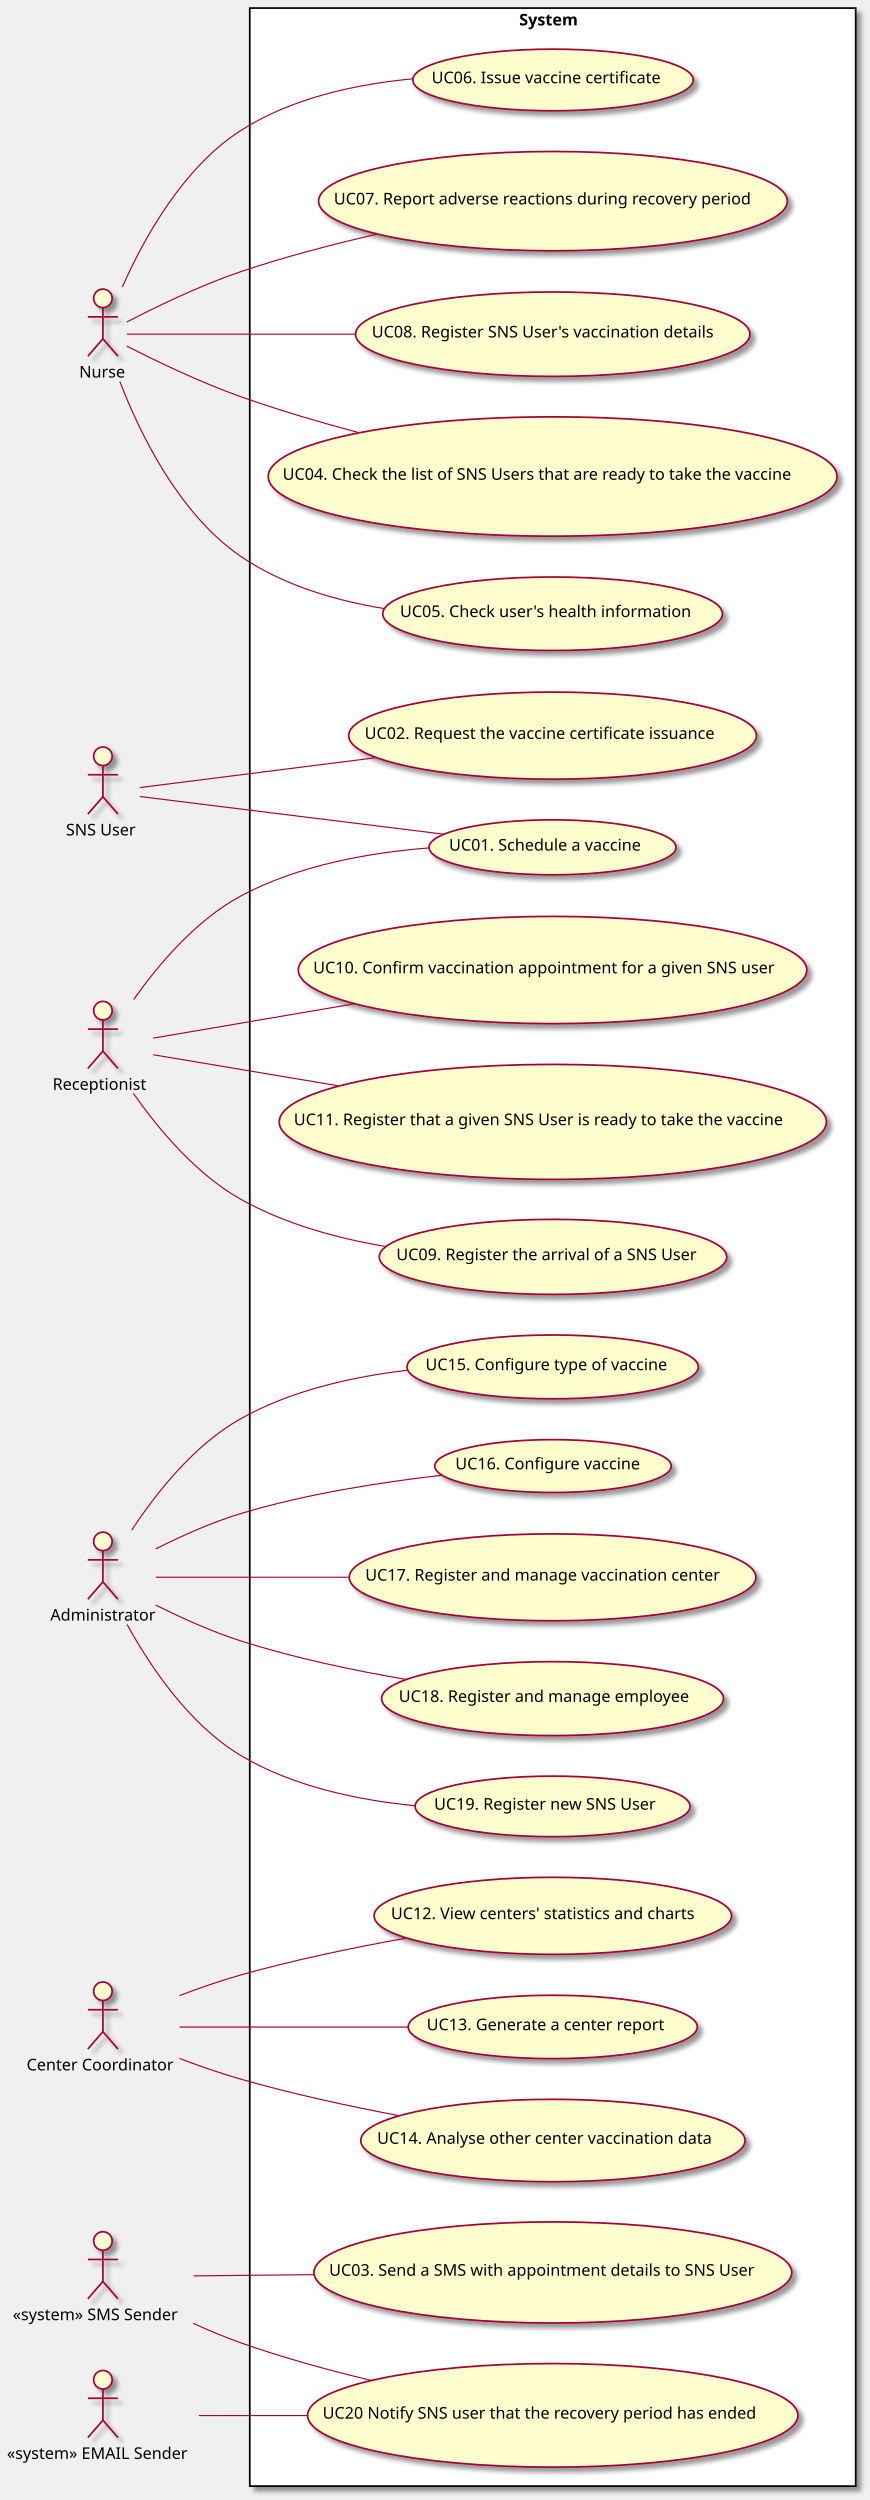
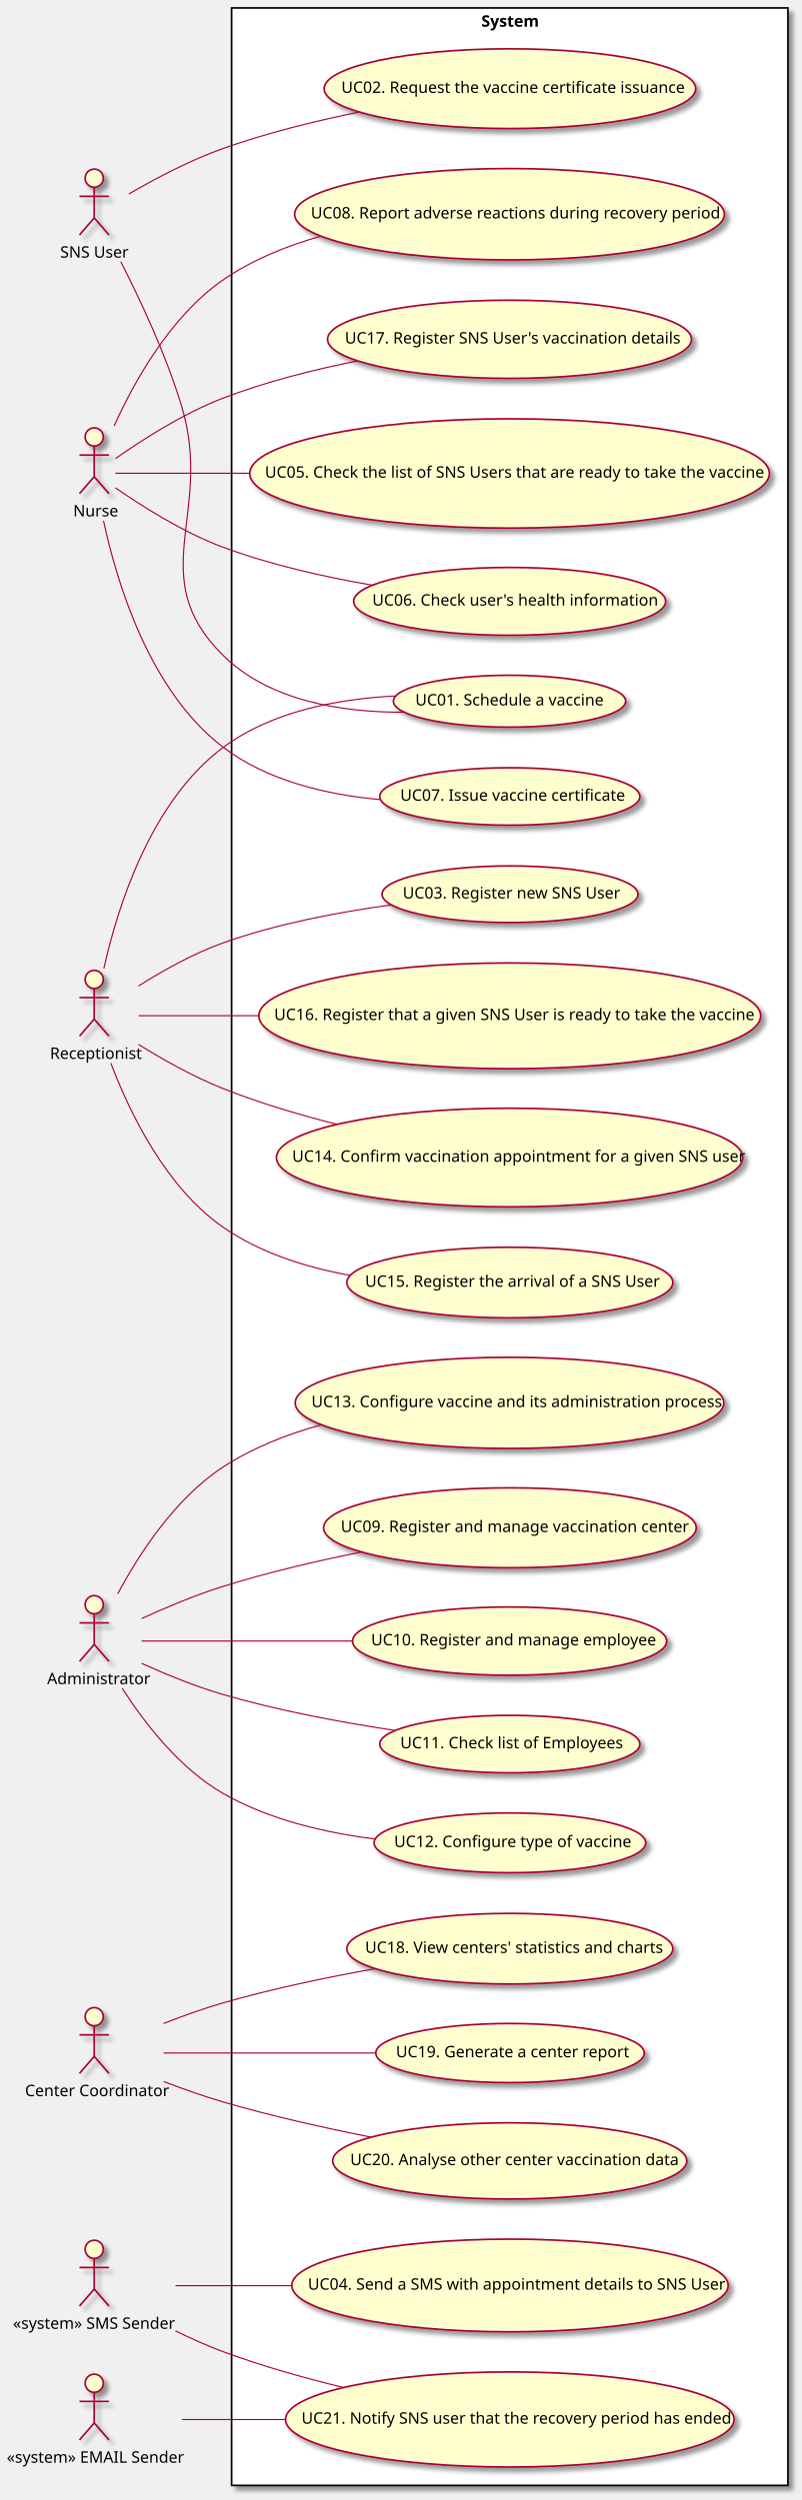
- <svg xmlns="http://www.w3.org/2000/svg" contentScriptType="application/ecmascript" contentStyleType="text/css" height="2162px" preserveAspectRatio="none" style="width:752px;height:2162px;background:#FFFFFF;" version="1.1" viewBox="0 0 752 2162" width="752px" zoomAndPan="magnify">
+ <svg xmlns="http://www.w3.org/2000/svg" contentScriptType="application/ecmascript" contentStyleType="text/css" height="2202px" preserveAspectRatio="none" style="width:706px;height:2202px;background:#FFFFFF;" version="1.1" viewBox="0 0 706 2202" width="706px" zoomAndPan="magnify">
  <defs>
-     <filter height="300%" id="fjjvde1gguyhm" width="300%" x="-1" y="-1">
+     <filter height="300%" id="f1a3wpittcvzcr" width="300%" x="-1" y="-1">
      <feGaussianBlur result="blurOut" stdDeviation="2.0" />
      <feColorMatrix in="blurOut" result="blurOut2" type="matrix" values="0 0 0 0 0 0 0 0 0 0 0 0 0 0 0 0 0 0 .4 0" />
      <feOffset dx="4.0" dy="4.0" in="blurOut2" result="blurOut3" />
      <feBlend in="SourceGraphic" in2="blurOut3" mode="normal" />
    </filter>
  </defs>
  <g>
-     <rect fill="#FFFFFF" filter="url(#fjjvde1gguyhm)" height="2143" style="stroke:#000000;stroke-width:1.5;" width="524" x="216" y="7" />
-     <text fill="#000000" font-family="sans-serif" font-size="14" font-weight="bold" lengthAdjust="spacing" textLength="58" x="449" y="21.995">System</text>
-     <ellipse cx="477.828" cy="732.765" fill="#FEFECE" filter="url(#fjjvde1gguyhm)" rx="106.828" ry="23.765" style="stroke:#A80036;stroke-width:1.5;" />
-     <text fill="#000000" font-family="sans-serif" font-size="14" lengthAdjust="spacing" textLength="179" x="388.328" y="735.612">UC01. Schedule a vaccine</text>
-     <ellipse cx="477.856" cy="636.171" fill="#FEFECE" filter="url(#fjjvde1gguyhm)" rx="176.356" ry="37.671" style="stroke:#A80036;stroke-width:1.5;" />
-     <text fill="#000000" font-family="sans-serif" font-size="14" lengthAdjust="spacing" textLength="325" x="315.356" y="639.018">UC02. Request the vaccine certificate issuance</text>
-     <ellipse cx="478.118" cy="1965.224" fill="#FEFECE" filter="url(#fjjvde1gguyhm)" rx="206.618" ry="43.724" style="stroke:#A80036;stroke-width:1.5;" />
-     <text fill="#000000" font-family="sans-serif" font-size="14" lengthAdjust="spacing" textLength="387" x="284.618" y="1968.07">UC03. Send a SMS with appointment details to SNS User</text>
-     <ellipse cx="477.941" cy="412.088" fill="#FEFECE" filter="url(#fjjvde1gguyhm)" rx="245.941" ry="51.588" style="stroke:#A80036;stroke-width:1.5;" />
-     <text fill="#000000" font-family="sans-serif" font-size="14" lengthAdjust="spacing" textLength="467" x="244.441" y="414.935">UC04. Check the list of SNS Users that are ready to take the vaccine</text>
-     <ellipse cx="477.889" cy="530.778" fill="#FEFECE" filter="url(#fjjvde1gguyhm)" rx="146.889" ry="31.778" style="stroke:#A80036;stroke-width:1.5;" />
-     <text fill="#000000" font-family="sans-serif" font-size="14" lengthAdjust="spacing" textLength="264" x="345.889" y="533.624">UC05. Check user's health information</text>
-     <ellipse cx="478.241" cy="69.148" fill="#FEFECE" filter="url(#fjjvde1gguyhm)" rx="121.241" ry="26.648" style="stroke:#A80036;stroke-width:1.5;" />
-     <text fill="#000000" font-family="sans-serif" font-size="14" lengthAdjust="spacing" textLength="210" x="373.241" y="71.995">UC06. Issue vaccine certificate</text>
-     <ellipse cx="478.2" cy="173.94" fill="#FEFECE" filter="url(#fjjvde1gguyhm)" rx="202.7" ry="42.94" style="stroke:#A80036;stroke-width:1.5;" />
-     <text fill="#000000" font-family="sans-serif" font-size="14" lengthAdjust="spacing" textLength="379" x="288.7" y="176.787">UC07. Report adverse reactions during recovery period</text>
-     <ellipse cx="478.03" cy="289.006" fill="#FEFECE" filter="url(#fjjvde1gguyhm)" rx="170.53" ry="36.506" style="stroke:#A80036;stroke-width:1.5;" />
-     <text fill="#000000" font-family="sans-serif" font-size="14" lengthAdjust="spacing" textLength="313" x="321.53" y="291.853">UC08. Register SNS User's vaccination details</text>
-     <ellipse cx="478.249" cy="1086.95" fill="#FEFECE" filter="url(#fjjvde1gguyhm)" rx="150.249" ry="32.45" style="stroke:#A80036;stroke-width:1.5;" />
-     <text fill="#000000" font-family="sans-serif" font-size="14" lengthAdjust="spacing" textLength="271" x="342.749" y="1089.796">UC09. Register the arrival of a SNS User</text>
-     <ellipse cx="477.861" cy="838.872" fill="#FEFECE" filter="url(#fjjvde1gguyhm)" rx="219.862" ry="46.372" style="stroke:#A80036;stroke-width:1.5;" />
-     <text fill="#000000" font-family="sans-serif" font-size="14" lengthAdjust="spacing" textLength="414" x="270.861" y="841.719">UC10. Confirm vaccination appointment for a given SNS user</text>
-     <ellipse cx="478.081" cy="970.216" fill="#FEFECE" filter="url(#fjjvde1gguyhm)" rx="236.581" ry="49.716" style="stroke:#A80036;stroke-width:1.5;" />
-     <text fill="#000000" font-family="sans-serif" font-size="14" lengthAdjust="spacing" textLength="448" x="254.081" y="973.063">UC11. Register that a given SNS User is ready to take the vaccine</text>
-     <ellipse cx="478.078" cy="1656.816" fill="#FEFECE" filter="url(#fjjvde1gguyhm)" rx="154.578" ry="33.316" style="stroke:#A80036;stroke-width:1.5;" />
-     <text fill="#000000" font-family="sans-serif" font-size="14" lengthAdjust="spacing" textLength="280" x="338.078" y="1659.662">UC12. View centers' statistics and charts</text>
-     <ellipse cx="478.004" cy="1752.901" fill="#FEFECE" filter="url(#fjjvde1gguyhm)" rx="125.004" ry="27.401" style="stroke:#A80036;stroke-width:1.5;" />
-     <text fill="#000000" font-family="sans-serif" font-size="14" lengthAdjust="spacing" textLength="218" x="369.004" y="1755.747">UC13. Generate a center report</text>
-     <ellipse cx="478.168" cy="1851.134" fill="#FEFECE" filter="url(#fjjvde1gguyhm)" rx="166.168" ry="35.634" style="stroke:#A80036;stroke-width:1.5;" />
-     <text fill="#000000" font-family="sans-serif" font-size="14" lengthAdjust="spacing" textLength="304" x="326.168" y="1853.98">UC14. Analyse other center vaccination data</text>
-     <ellipse cx="477.947" cy="1182.089" fill="#FEFECE" filter="url(#fjjvde1gguyhm)" rx="125.947" ry="27.589" style="stroke:#A80036;stroke-width:1.5;" />
-     <text fill="#000000" font-family="sans-serif" font-size="14" lengthAdjust="spacing" textLength="220" x="367.947" y="1184.936">UC15. Configure type of vaccine</text>
-     <ellipse cx="478.248" cy="1267.85" fill="#FEFECE" filter="url(#fjjvde1gguyhm)" rx="102.248" ry="22.85" style="stroke:#A80036;stroke-width:1.5;" />
-     <text fill="#000000" font-family="sans-serif" font-size="14" lengthAdjust="spacing" textLength="169" x="393.748" y="1270.696">UC16. Configure vaccine</text>
-     <ellipse cx="477.87" cy="1364.074" fill="#FEFECE" filter="url(#fjjvde1gguyhm)" rx="175.87" ry="37.574" style="stroke:#A80036;stroke-width:1.5;" />
-     <text fill="#000000" font-family="sans-serif" font-size="14" lengthAdjust="spacing" textLength="324" x="315.87" y="1366.921">UC17. Register and manage vaccination center</text>
-     <ellipse cx="477.848" cy="1468.97" fill="#FEFECE" filter="url(#fjjvde1gguyhm)" rx="147.848" ry="31.97" style="stroke:#A80036;stroke-width:1.5;" />
-     <text fill="#000000" font-family="sans-serif" font-size="14" lengthAdjust="spacing" textLength="266" x="344.848" y="1471.816">UC18. Register and manage employee</text>
-     <ellipse cx="477.897" cy="1562.179" fill="#FEFECE" filter="url(#fjjvde1gguyhm)" rx="118.897" ry="26.18" style="stroke:#A80036;stroke-width:1.5;" />
-     <text fill="#000000" font-family="sans-serif" font-size="14" lengthAdjust="spacing" textLength="205" x="375.397" y="1565.026">UC19. Register new SNS User</text>
-     <ellipse cx="478.009" cy="2088.802" fill="#FEFECE" filter="url(#fjjvde1gguyhm)" rx="212.009" ry="44.802" style="stroke:#A80036;stroke-width:1.5;" />
-     <text fill="#000000" font-family="sans-serif" font-size="14" lengthAdjust="spacing" textLength="398" x="279.009" y="2091.649">UC20  Notify SNS user that the recovery period has ended</text>
-     <ellipse cx="89" cy="654" fill="#FEFECE" filter="url(#fjjvde1gguyhm)" rx="8" ry="8" style="stroke:#A80036;stroke-width:1.5;" />
-     <path d="M89,662 L89,689 M76,670 L102,670 M89,689 L76,704 M89,689 L102,704 " fill="none" filter="url(#fjjvde1gguyhm)" style="stroke:#A80036;stroke-width:1.5;" />
-     <text fill="#000000" font-family="sans-serif" font-size="14" lengthAdjust="spacing" textLength="64" x="57" y="722.495">SNS User</text>
-     <ellipse cx="89" cy="258" fill="#FEFECE" filter="url(#fjjvde1gguyhm)" rx="8" ry="8" style="stroke:#A80036;stroke-width:1.5;" />
-     <path d="M89,266 L89,293 M76,274 L102,274 M89,293 L76,308 M89,293 L102,308 " fill="none" filter="url(#fjjvde1gguyhm)" style="stroke:#A80036;stroke-width:1.5;" />
-     <text fill="#000000" font-family="sans-serif" font-size="14" lengthAdjust="spacing" textLength="41" x="68.5" y="326.495">Nurse</text>
-     <ellipse cx="89" cy="874" fill="#FEFECE" filter="url(#fjjvde1gguyhm)" rx="8" ry="8" style="stroke:#A80036;stroke-width:1.5;" />
-     <path d="M89,882 L89,909 M76,890 L102,890 M89,909 L76,924 M89,909 L102,924 " fill="none" filter="url(#fjjvde1gguyhm)" style="stroke:#A80036;stroke-width:1.5;" />
-     <text fill="#000000" font-family="sans-serif" font-size="14" lengthAdjust="spacing" textLength="87" x="45.5" y="942.495">Receptionist</text>
-     <ellipse cx="89" cy="1333" fill="#FEFECE" filter="url(#fjjvde1gguyhm)" rx="8" ry="8" style="stroke:#A80036;stroke-width:1.5;" />
-     <path d="M89,1341 L89,1368 M76,1349 L102,1349 M89,1368 L76,1383 M89,1368 L102,1383 " fill="none" filter="url(#fjjvde1gguyhm)" style="stroke:#A80036;stroke-width:1.5;" />
-     <text fill="#000000" font-family="sans-serif" font-size="14" lengthAdjust="spacing" textLength="91" x="43.5" y="1401.495">Administrator</text>
-     <ellipse cx="89" cy="1722" fill="#FEFECE" filter="url(#fjjvde1gguyhm)" rx="8" ry="8" style="stroke:#A80036;stroke-width:1.5;" />
-     <path d="M89,1730 L89,1757 M76,1738 L102,1738 M89,1757 L76,1772 M89,1757 L102,1772 " fill="none" filter="url(#fjjvde1gguyhm)" style="stroke:#A80036;stroke-width:1.5;" />
-     <text fill="#000000" font-family="sans-serif" font-size="14" lengthAdjust="spacing" textLength="132" x="23" y="1790.495">Center Coordinator</text>
-     <ellipse cx="89" cy="1938" fill="#FEFECE" filter="url(#fjjvde1gguyhm)" rx="8" ry="8" style="stroke:#A80036;stroke-width:1.5;" />
-     <path d="M89,1946 L89,1973 M76,1954 L102,1954 M89,1973 L76,1988 M89,1973 L102,1988 " fill="none" filter="url(#fjjvde1gguyhm)" style="stroke:#A80036;stroke-width:1.5;" />
-     <text fill="#000000" font-family="sans-serif" font-size="14" lengthAdjust="spacing" textLength="156" x="11" y="2006.495">«system» SMS Sender</text>
-     <ellipse cx="89" cy="2058" fill="#FEFECE" filter="url(#fjjvde1gguyhm)" rx="8" ry="8" style="stroke:#A80036;stroke-width:1.5;" />
-     <path d="M89,2066 L89,2093 M76,2074 L102,2074 M89,2093 L76,2108 M89,2093 L102,2108 " fill="none" filter="url(#fjjvde1gguyhm)" style="stroke:#A80036;stroke-width:1.5;" />
-     <text fill="#000000" font-family="sans-serif" font-size="14" lengthAdjust="spacing" textLength="166" x="6" y="2126.495">«system» EMAIL Sender</text>
-     <path d="M121.02,688.85 C177.34,695.83 298.47,710.86 383.73,721.43 " fill="none" id="user-UC01" style="stroke:#A80036;stroke-width:1.0;" />
-     <path d="M121.02,681.07 C165.41,675.45 250.07,664.73 325.69,655.16 " fill="none" id="user-UC02" style="stroke:#A80036;stroke-width:1.0;" />
-     <path d="M167.39,1968.2 C197.83,1967.89 234.35,1967.51 271.46,1967.12 " fill="none" id="dgs-UC03" style="stroke:#A80036;stroke-width:1.0;" />
-     <path d="M115.59,864.39 C136.63,834.62 169.23,795.9 208,775 C257.51,748.31 319.12,737.36 370.88,733.28 " fill="none" id="recept-UC01" style="stroke:#A80036;stroke-width:1.0;" />
-     <path d="M109.6,299.28 C132.65,311.06 172.32,330.37 208,343 C240.72,354.58 276.32,365.11 310.58,374.25 " fill="none" id="nurse-UC05" style="stroke:#A80036;stroke-width:1.0;" />
-     <path d="M103.65,329.87 C120.74,374.42 154.46,444.23 208,481 C244.22,505.87 289.39,519.3 332.3,526.3 " fill="none" id="nurse-UC06" style="stroke:#A80036;stroke-width:1.0;" />
-     <path d="M105.77,248.27 C123.93,207.14 157.86,145.22 208,113 C251.79,84.86 307.62,72.78 357.05,68.15 " fill="none" id="nurse-UC07" style="stroke:#A80036;stroke-width:1.0;" />
-     <path d="M109.53,278.54 C132.53,266.59 172.15,247.12 208,235 C245.65,222.27 287.17,211.38 326.08,202.48 " fill="none" id="nurse-UC08" style="stroke:#A80036;stroke-width:1.0;" />
-     <path d="M109.72,289 C146.69,289 229.7,289 307.47,289 " fill="none" id="nurse-UC09" style="stroke:#A80036;stroke-width:1.0;" />
-     <path d="M115.41,945.6 C136.46,975.7 169.16,1015.14 208,1037 C245.88,1058.31 291.04,1070.78 333.45,1078 " fill="none" id="recept-UC10" style="stroke:#A80036;stroke-width:1.0;" />
-     <path d="M132.52,897.75 C174.74,890.55 242.24,879.04 306.35,868.1 " fill="none" id="recept-UC11" style="stroke:#A80036;stroke-width:1.0;" />
-     <path d="M132.52,912.14 C171.79,918.74 232.95,929.01 292.89,939.08 " fill="none" id="recept-UC12" style="stroke:#A80036;stroke-width:1.0;" />
-     <path d="M155.15,1725.8 C172.15,1719.35 190.6,1712.93 208,1708 C254.08,1694.96 305.55,1684.28 351.04,1676.13 " fill="none" id="coordinator-UC13" style="stroke:#A80036;stroke-width:1.0;" />
-     <path d="M155.21,1753 C209.07,1753 287.05,1753 352.76,1753 " fill="none" id="coordinator-UC14" style="stroke:#A80036;stroke-width:1.0;" />
-     <path d="M155.18,1780.12 C172.18,1786.56 190.61,1793.01 208,1798 C252.15,1810.67 301.24,1821.32 345.27,1829.67 " fill="none" id="coordinator-UC15" style="stroke:#A80036;stroke-width:1.0;" />
-     <path d="M113.88,1323.27 C134.63,1291.73 167.65,1249.71 208,1227 C251.53,1202.49 304.87,1190.54 352.54,1184.96 " fill="none" id="admin-UC16" style="stroke:#A80036;stroke-width:1.0;" />
-     <path d="M134.76,1339.45 C156.32,1328.59 182.9,1316.59 208,1309 C264.41,1291.94 329.72,1281.77 381.86,1275.83 " fill="none" id="admin-UC17" style="stroke:#A80036;stroke-width:1.0;" />
-     <path d="M134.77,1364 C176.06,1364 240.09,1364 301.65,1364 " fill="none" id="admin-UC18" style="stroke:#A80036;stroke-width:1.0;" />
-     <path d="M134.59,1388.04 C156.23,1398.86 182.92,1410.97 208,1419 C253.8,1433.67 305.45,1444.56 351.16,1452.36 " fill="none" id="admin-UC19" style="stroke:#A80036;stroke-width:1.0;" />
-     <path d="M109.88,1404.82 C129.62,1440.71 163.35,1491.26 208,1518 C252.96,1544.93 309.37,1556.79 358.9,1561.58 " fill="none" id="admin-UC20" style="stroke:#A80036;stroke-width:1.0;" />
-     <path d="M167.04,2009.19 C180.48,2015.34 194.49,2021.22 208,2026 C244.06,2038.76 283.76,2049.68 321.33,2058.67 " fill="none" id="dgs-UC21" style="stroke:#A80036;stroke-width:1.0;" />
-     <path d="M172.07,2089 C199.92,2089 232.43,2089 265.66,2089 " fill="none" id="dgsMail-UC21" style="stroke:#A80036;stroke-width:1.0;" />
+     <rect fill="#FFFFFF" filter="url(#f1a3wpittcvzcr)" height="2183" style="stroke:#000000;stroke-width:1.5;" width="490" x="204" y="7" />
+     <text fill="#000000" font-family="sans-serif" font-size="14" font-weight="bold" lengthAdjust="spacing" textLength="50" x="424" y="23.533">System</text>
+     <ellipse cx="448.793" cy="617.859" fill="#FEFECE" filter="url(#f1a3wpittcvzcr)" rx="102.293" ry="22.859" style="stroke:#A80036;stroke-width:1.5;" />
+     <text fill="#000000" font-family="sans-serif" font-size="14" lengthAdjust="spacing" textLength="166" x="365.793" y="621.587">UC01. Schedule a vaccine</text>
+     <ellipse cx="449.15" cy="78.13" fill="#FEFECE" filter="url(#f1a3wpittcvzcr)" rx="163.65" ry="35.13" style="stroke:#A80036;stroke-width:1.5;" />
+     <text fill="#000000" font-family="sans-serif" font-size="14" lengthAdjust="spacing" textLength="297" x="300.65" y="81.858">UC02. Request the vaccine certificate issuance</text>
+     <ellipse cx="449.219" cy="787.944" fill="#FEFECE" filter="url(#f1a3wpittcvzcr)" rx="112.719" ry="24.944" style="stroke:#A80036;stroke-width:1.5;" />
+     <text fill="#000000" font-family="sans-serif" font-size="14" lengthAdjust="spacing" textLength="189" x="354.719" y="791.672">UC03. Register new SNS User</text>
+     <ellipse cx="449.193" cy="2013.839" fill="#FEFECE" filter="url(#f1a3wpittcvzcr)" rx="192.193" ry="40.839" style="stroke:#A80036;stroke-width:1.5;" />
+     <text fill="#000000" font-family="sans-serif" font-size="14" lengthAdjust="spacing" textLength="356" x="271.193" y="2017.567">UC04. Send a SMS with appointment details to SNS User</text>
+     <ellipse cx="448.832" cy="417.166" fill="#FEFECE" filter="url(#f1a3wpittcvzcr)" rx="228.833" ry="48.166" style="stroke:#A80036;stroke-width:1.5;" />
+     <text fill="#000000" font-family="sans-serif" font-size="14" lengthAdjust="spacing" textLength="431" x="233.333" y="420.895">UC05. Check the list of SNS Users that are ready to take the vaccine</text>
+     <ellipse cx="448.914" cy="529.883" fill="#FEFECE" filter="url(#f1a3wpittcvzcr)" rx="137.414" ry="29.883" style="stroke:#A80036;stroke-width:1.5;" />
+     <text fill="#000000" font-family="sans-serif" font-size="14" lengthAdjust="spacing" textLength="242" x="327.914" y="533.611">UC06. Check user's health information</text>
+     <ellipse cx="449.054" cy="701.811" fill="#FEFECE" filter="url(#f1a3wpittcvzcr)" rx="114.554" ry="25.311" style="stroke:#A80036;stroke-width:1.5;" />
+     <text fill="#000000" font-family="sans-serif" font-size="14" lengthAdjust="spacing" textLength="193" x="352.554" y="705.539">UC07. Issue vaccine certificate</text>
+     <ellipse cx="448.777" cy="188.755" fill="#FEFECE" filter="url(#f1a3wpittcvzcr)" rx="189.277" ry="40.255" style="stroke:#A80036;stroke-width:1.5;" />
+     <text fill="#000000" font-family="sans-serif" font-size="14" lengthAdjust="spacing" textLength="350" x="273.777" y="192.484">UC08. Report adverse reactions during recovery period</text>
+     <ellipse cx="449.131" cy="1346.226" fill="#FEFECE" filter="url(#f1a3wpittcvzcr)" rx="164.131" ry="35.226" style="stroke:#A80036;stroke-width:1.5;" />
+     <text fill="#000000" font-family="sans-serif" font-size="14" lengthAdjust="spacing" textLength="298" x="300.131" y="1349.955">UC09. Register and manage vaccination center</text>
+     <ellipse cx="448.859" cy="1446.072" fill="#FEFECE" filter="url(#f1a3wpittcvzcr)" rx="138.359" ry="30.072" style="stroke:#A80036;stroke-width:1.5;" />
+     <text fill="#000000" font-family="sans-serif" font-size="14" lengthAdjust="spacing" textLength="244" x="326.859" y="1449.8">UC10. Register and manage employee</text>
+     <ellipse cx="449.054" cy="1536.811" fill="#FEFECE" filter="url(#f1a3wpittcvzcr)" rx="114.554" ry="25.311" style="stroke:#A80036;stroke-width:1.5;" />
+     <text fill="#000000" font-family="sans-serif" font-size="14" lengthAdjust="spacing" textLength="193" x="352.554" y="1540.539">UC11. Check list of Employees</text>
+     <ellipse cx="449.128" cy="1623.826" fill="#FEFECE" filter="url(#f1a3wpittcvzcr)" rx="119.628" ry="26.326" style="stroke:#A80036;stroke-width:1.5;" />
+     <text fill="#000000" font-family="sans-serif" font-size="14" lengthAdjust="spacing" textLength="204" x="347.128" y="1627.554">UC12. Configure type of vaccine</text>
+     <ellipse cx="448.791" cy="1236.158" fill="#FEFECE" filter="url(#f1a3wpittcvzcr)" rx="188.791" ry="40.158" style="stroke:#A80036;stroke-width:1.5;" />
+     <text fill="#000000" font-family="sans-serif" font-size="14" lengthAdjust="spacing" textLength="349" x="274.291" y="1239.887">UC13. Configure vaccine and its administration process</text>
+     <ellipse cx="448.847" cy="1019.969" fill="#FEFECE" filter="url(#f1a3wpittcvzcr)" rx="205.347" ry="43.469" style="stroke:#A80036;stroke-width:1.5;" />
+     <text fill="#000000" font-family="sans-serif" font-size="14" lengthAdjust="spacing" textLength="383" x="257.347" y="1023.698">UC14. Confirm vaccination appointment for a given SNS user</text>
+     <ellipse cx="449.071" cy="1130.114" fill="#FEFECE" filter="url(#f1a3wpittcvzcr)" rx="143.571" ry="31.114" style="stroke:#A80036;stroke-width:1.5;" />
+     <text fill="#000000" font-family="sans-serif" font-size="14" lengthAdjust="spacing" textLength="255" x="321.571" y="1133.843">UC15. Register the arrival of a SNS User</text>
+     <ellipse cx="448.991" cy="895.098" fill="#FEFECE" filter="url(#f1a3wpittcvzcr)" rx="220.992" ry="46.598" style="stroke:#A80036;stroke-width:1.5;" />
+     <text fill="#000000" font-family="sans-serif" font-size="14" lengthAdjust="spacing" textLength="415" x="241.492" y="898.827">UC16. Register that a given SNS User is ready to take the vaccine</text>
+     <ellipse cx="448.787" cy="298.957" fill="#FEFECE" filter="url(#f1a3wpittcvzcr)" rx="160.287" ry="34.457" style="stroke:#A80036;stroke-width:1.5;" />
+     <text fill="#000000" font-family="sans-serif" font-size="14" lengthAdjust="spacing" textLength="290" x="303.787" y="302.686">UC17. Register SNS User's vaccination details</text>
+     <ellipse cx="449.071" cy="1717.114" fill="#FEFECE" filter="url(#f1a3wpittcvzcr)" rx="143.571" ry="31.114" style="stroke:#A80036;stroke-width:1.5;" />
+     <text fill="#000000" font-family="sans-serif" font-size="14" lengthAdjust="spacing" textLength="255" x="321.571" y="1720.843">UC18. View centers' statistics and charts</text>
+     <ellipse cx="449.24" cy="1809.048" fill="#FEFECE" filter="url(#f1a3wpittcvzcr)" rx="118.24" ry="26.048" style="stroke:#A80036;stroke-width:1.5;" />
+     <text fill="#000000" font-family="sans-serif" font-size="14" lengthAdjust="spacing" textLength="201" x="348.74" y="1812.777">UC19. Generate a center report</text>
+     <ellipse cx="448.972" cy="1904.094" fill="#FEFECE" filter="url(#f1a3wpittcvzcr)" rx="155.972" ry="33.594" style="stroke:#A80036;stroke-width:1.5;" />
+     <text fill="#000000" font-family="sans-serif" font-size="14" lengthAdjust="spacing" textLength="281" x="308.472" y="1907.823">UC20. Analyse other center vaccination data</text>
+     <ellipse cx="449.046" cy="2131.909" fill="#FEFECE" filter="url(#f1a3wpittcvzcr)" rx="197.546" ry="41.909" style="stroke:#A80036;stroke-width:1.5;" />
+     <text fill="#000000" font-family="sans-serif" font-size="14" lengthAdjust="spacing" textLength="367" x="265.546" y="2135.638">UC21. Notify SNS user that the recovery period has ended</text>
+     <ellipse cx="83" cy="157" fill="#FEFECE" filter="url(#f1a3wpittcvzcr)" rx="8" ry="8" style="stroke:#A80036;stroke-width:1.5;" />
+     <path d="M83,165 L83,192 M70,173 L96,173 M83,192 L70,207 M83,192 L96,207 " fill="none" filter="url(#f1a3wpittcvzcr)" style="stroke:#A80036;stroke-width:1.5;" />
+     <text fill="#000000" font-family="sans-serif" font-size="14" lengthAdjust="spacing" textLength="60" x="53" y="227.033">SNS User</text>
+     <ellipse cx="83" cy="385" fill="#FEFECE" filter="url(#f1a3wpittcvzcr)" rx="8" ry="8" style="stroke:#A80036;stroke-width:1.5;" />
+     <path d="M83,393 L83,420 M70,401 L96,401 M83,420 L70,435 M83,420 L96,435 " fill="none" filter="url(#f1a3wpittcvzcr)" style="stroke:#A80036;stroke-width:1.5;" />
+     <text fill="#000000" font-family="sans-serif" font-size="14" lengthAdjust="spacing" textLength="37" x="64.5" y="455.033">Nurse</text>
+     <ellipse cx="83" cy="863" fill="#FEFECE" filter="url(#f1a3wpittcvzcr)" rx="8" ry="8" style="stroke:#A80036;stroke-width:1.5;" />
+     <path d="M83,871 L83,898 M70,879 L96,879 M83,898 L70,913 M83,898 L96,913 " fill="none" filter="url(#f1a3wpittcvzcr)" style="stroke:#A80036;stroke-width:1.5;" />
+     <text fill="#000000" font-family="sans-serif" font-size="14" lengthAdjust="spacing" textLength="78" x="44" y="933.033">Receptionist</text>
+     <ellipse cx="83" cy="1414" fill="#FEFECE" filter="url(#f1a3wpittcvzcr)" rx="8" ry="8" style="stroke:#A80036;stroke-width:1.5;" />
+     <path d="M83,1422 L83,1449 M70,1430 L96,1430 M83,1449 L70,1464 M83,1449 L96,1464 " fill="none" filter="url(#f1a3wpittcvzcr)" style="stroke:#A80036;stroke-width:1.5;" />
+     <text fill="#000000" font-family="sans-serif" font-size="14" lengthAdjust="spacing" textLength="83" x="41.5" y="1484.033">Administrator</text>
+     <ellipse cx="83" cy="1777" fill="#FEFECE" filter="url(#f1a3wpittcvzcr)" rx="8" ry="8" style="stroke:#A80036;stroke-width:1.5;" />
+     <path d="M83,1785 L83,1812 M70,1793 L96,1793 M83,1812 L70,1827 M83,1812 L96,1827 " fill="none" filter="url(#f1a3wpittcvzcr)" style="stroke:#A80036;stroke-width:1.5;" />
+     <text fill="#000000" font-family="sans-serif" font-size="14" lengthAdjust="spacing" textLength="122" x="22" y="1847.033">Center Coordinator</text>
+     <ellipse cx="83" cy="1982" fill="#FEFECE" filter="url(#f1a3wpittcvzcr)" rx="8" ry="8" style="stroke:#A80036;stroke-width:1.5;" />
+     <path d="M83,1990 L83,2017 M70,1998 L96,1998 M83,2017 L70,2032 M83,2017 L96,2032 " fill="none" filter="url(#f1a3wpittcvzcr)" style="stroke:#A80036;stroke-width:1.5;" />
+     <text fill="#000000" font-family="sans-serif" font-size="14" lengthAdjust="spacing" textLength="143" x="11.5" y="2052.033">«system» SMS Sender</text>
+     <ellipse cx="83" cy="2100" fill="#FEFECE" filter="url(#f1a3wpittcvzcr)" rx="8" ry="8" style="stroke:#A80036;stroke-width:1.5;" />
+     <path d="M83,2108 L83,2135 M70,2116 L96,2116 M83,2135 L70,2150 M83,2135 L96,2150 " fill="none" filter="url(#f1a3wpittcvzcr)" style="stroke:#A80036;stroke-width:1.5;" />
+     <text fill="#000000" font-family="sans-serif" font-size="14" lengthAdjust="spacing" textLength="154" x="6" y="2170.033">«system» EMAIL Sender</text>
+     <path d="M106.35,230.54 C123.47,264.05 146.4,312.88 160,358 C188.47,452.44 126.19,507.31 196,577 C237.01,617.95 301.87,627.76 355.51,627.57 " fill="none" id="user-UC01" style="stroke:#A80036;stroke-width:1.0;" />
+     <path d="M113.43,170.95 C135.46,158.15 166.71,141.44 196,131 C234.32,117.33 277.24,106.69 316.65,98.64 " fill="none" id="user-UC02" style="stroke:#A80036;stroke-width:1.0;" />
+     <path d="M154.61,2014 C184.28,2014 220.37,2014 256.94,2014 " fill="none" id="dgs-UC03" style="stroke:#A80036;stroke-width:1.0;" />
+     <path d="M91.49,853.39 C103.51,799.46 132.55,706.68 196,659 C239.23,626.51 298.49,615.68 348.68,613.24 " fill="none" id="recept-UC01" style="stroke:#A80036;stroke-width:1.0;" />
+     <path d="M122.03,868.81 C142.98,855.55 169.96,840.33 196,831 C243.32,814.04 298.09,803.68 344.45,797.38 " fill="none" id="recept-UC20" style="stroke:#A80036;stroke-width:1.0;" />
+     <path d="M101.56,417 C125.2,417 170.11,417 219.94,417 " fill="none" id="nurse-UC05" style="stroke:#A80036;stroke-width:1.0;" />
+     <path d="M101.68,429.82 C122.99,444.65 160.4,468.72 196,482 C237.83,497.6 285.55,508.35 328.12,515.65 " fill="none" id="nurse-UC06" style="stroke:#A80036;stroke-width:1.0;" />
+     <path d="M91.2,458.89 C102.96,513.74 131.75,608.72 196,658 C235.2,688.07 287.92,700.31 335.01,704.55 " fill="none" id="nurse-UC07" style="stroke:#A80036;stroke-width:1.0;" />
+     <path d="M100.51,375.34 C118.23,336.15 150.14,278.86 196,247 C221.53,229.26 251.69,216.87 282.1,208.24 " fill="none" id="nurse-UC08" style="stroke:#A80036;stroke-width:1.0;" />
+     <path d="M101.68,404.07 C123,389.09 160.41,364.72 196,351 C233.51,336.54 275.8,325.82 314.86,317.99 " fill="none" id="nurse-UC09" style="stroke:#A80036;stroke-width:1.0;" />
+     <path d="M97.67,936.86 C114.01,980 145.65,1045.78 196,1081 C228.69,1103.87 269.32,1116.73 308.35,1123.8 " fill="none" id="recept-UC10" style="stroke:#A80036;stroke-width:1.0;" />
+     <path d="M122.04,920.32 C143.11,933.41 170.19,948.74 196,959 C227.79,971.64 262.92,982.15 296.59,990.68 " fill="none" id="recept-UC11" style="stroke:#A80036;stroke-width:1.0;" />
+     <path d="M122.27,895 C149.01,895 187.11,895 227.89,895 " fill="none" id="recept-UC12" style="stroke:#A80036;stroke-width:1.0;" />
+     <path d="M144.03,1783.04 C160.65,1776.51 178.84,1769.96 196,1765 C239.43,1752.45 288.03,1742.31 330.88,1734.64 " fill="none" id="coordinator-UC13" style="stroke:#A80036;stroke-width:1.0;" />
+     <path d="M144.11,1809 C194.69,1809 268.52,1809 330.74,1809 " fill="none" id="coordinator-UC14" style="stroke:#A80036;stroke-width:1.0;" />
+     <path d="M144.12,1834.15 C160.74,1840.53 178.91,1846.99 196,1852 C238.12,1864.34 285.03,1874.87 326.84,1883.16 " fill="none" id="coordinator-UC15" style="stroke:#A80036;stroke-width:1.0;" />
+     <path d="M107.64,1487.65 C127.27,1518.22 158.06,1558.09 196,1580 C236.38,1603.32 286.03,1614.91 330.55,1620.48 " fill="none" id="admin-UC16" style="stroke:#A80036;stroke-width:1.0;" />
+     <path d="M103.72,1404.35 C122.52,1369.24 154.16,1320.45 196,1293 C222.16,1275.84 252.77,1263.79 283.47,1255.36 " fill="none" id="admin-UC17" style="stroke:#A80036;stroke-width:1.0;" />
+     <path d="M124.74,1426.19 C145.66,1416.63 171.78,1405.6 196,1398 C235.42,1385.62 279.26,1375.4 319.17,1367.39 " fill="none" id="admin-UC18" style="stroke:#A80036;stroke-width:1.0;" />
+     <path d="M124.7,1446 C169.5,1446 243.97,1446 310.14,1446 " fill="none" id="admin-UC19" style="stroke:#A80036;stroke-width:1.0;" />
+     <path d="M124.68,1465.67 C145.59,1475.11 171.72,1485.88 196,1493 C245.23,1507.43 301.33,1517.79 348.08,1524.82 " fill="none" id="admin-UC22" style="stroke:#A80036;stroke-width:1.0;" />
+     <path d="M154.51,2053.8 C168.02,2060.48 182.25,2066.89 196,2072 C229.83,2084.57 267.21,2095.16 302.6,2103.77 " fill="none" id="dgs-UC21" style="stroke:#A80036;stroke-width:1.0;" />
+     <path d="M160.31,2132 C187.3,2132 219.05,2132 251.41,2132 " fill="none" id="dgsEmail-UC21" style="stroke:#A80036;stroke-width:1.0;" />
  </g>
</svg>
